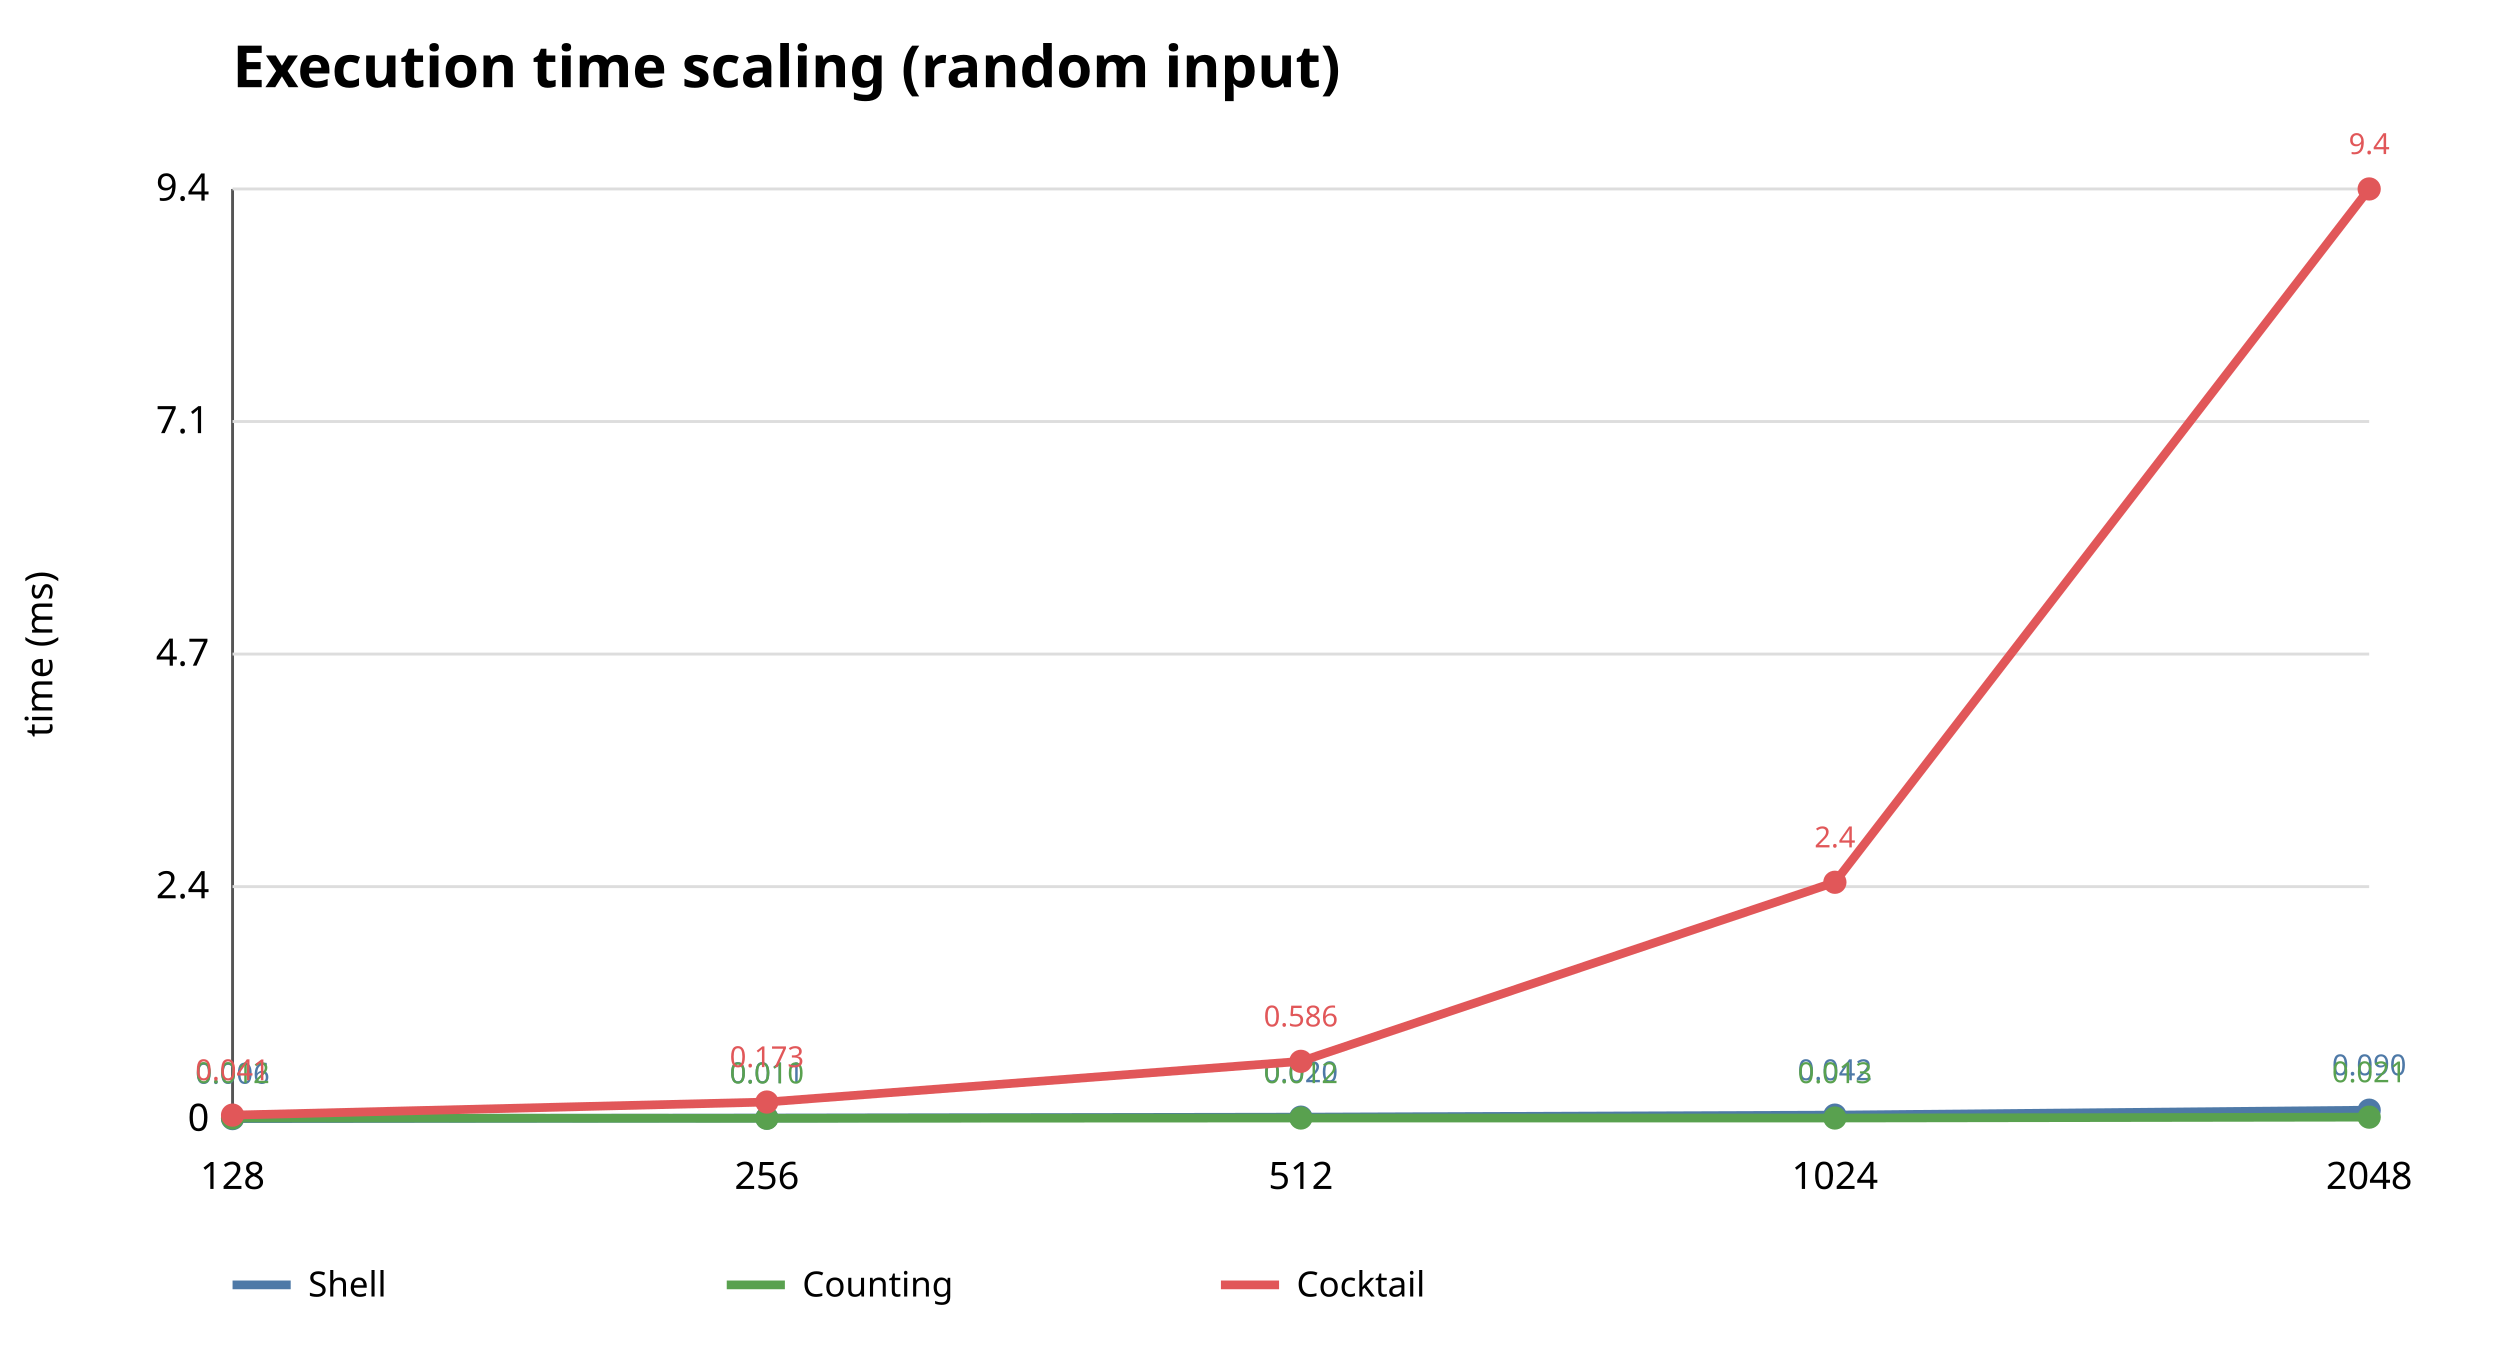
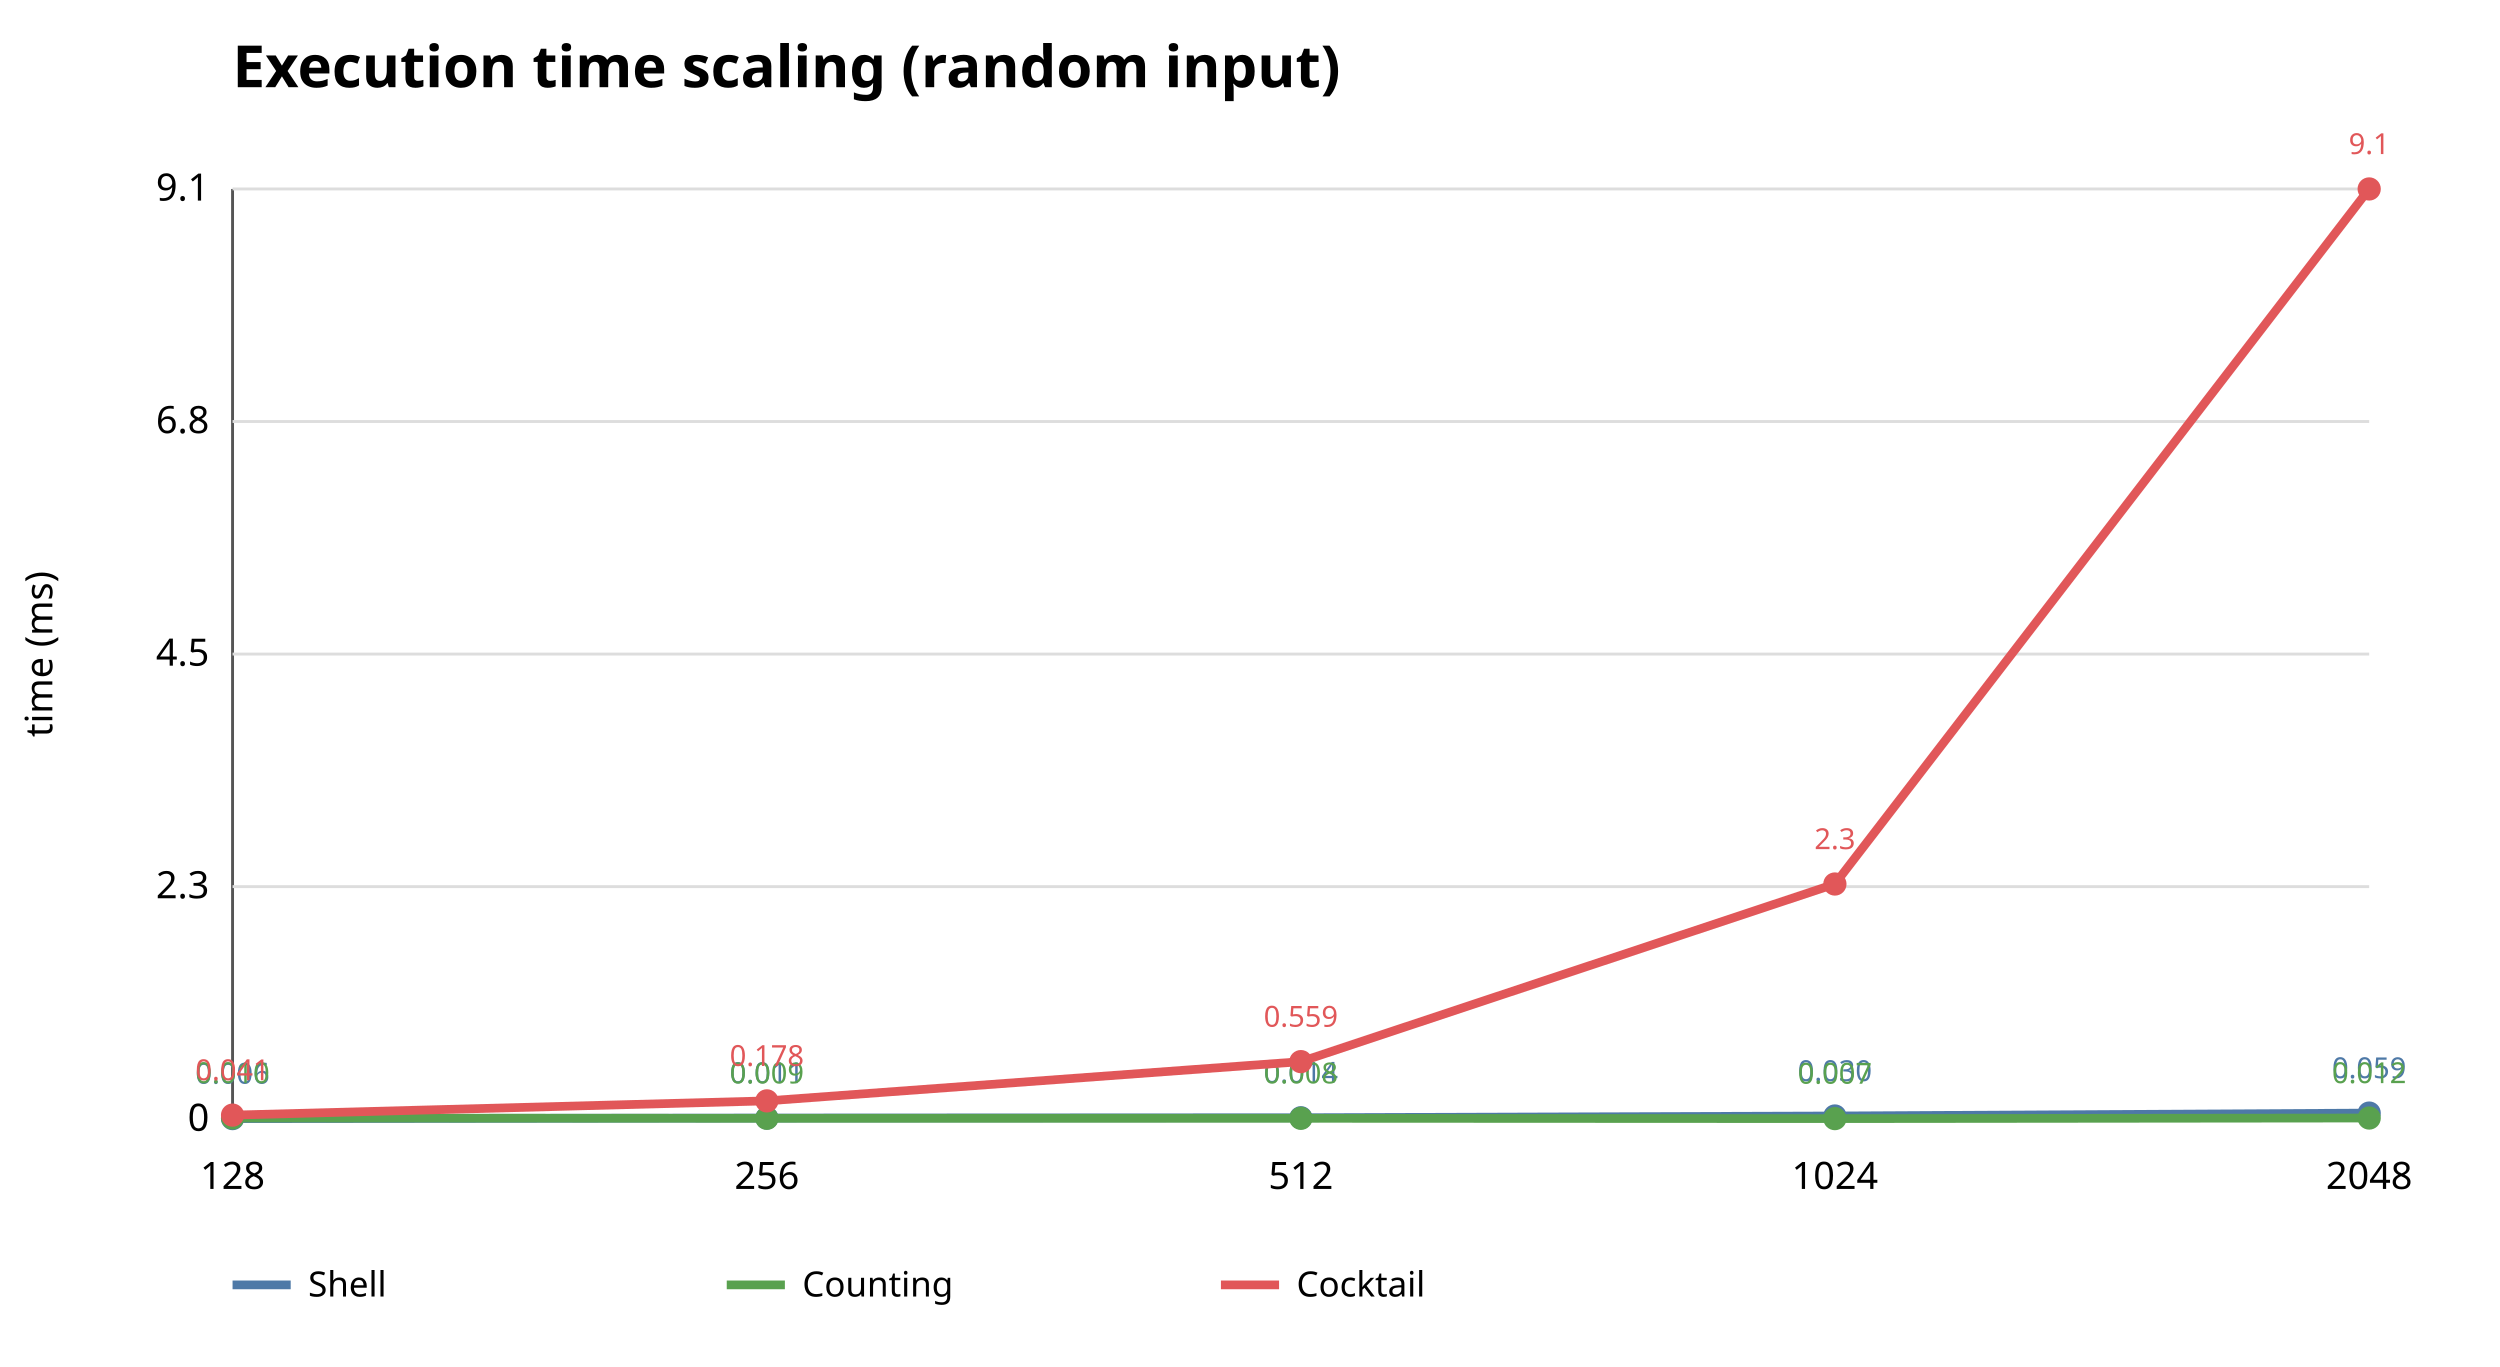
<svg xmlns="http://www.w3.org/2000/svg" viewBox="0 0 860 470">
  <style>text{font:13px sans-serif}.title{font-size:20px;font-weight:bold}.axis{stroke:#555}.grid{stroke:#ddd}.legend{font-size:12px}.point-label{font-size:10px}</style>
  <text class="title" x="80" y="30">Execution time scaling (random input)</text>
  <text transform="translate(18 225.0) rotate(-90)" text-anchor="middle">time (ms)</text>
  <line class="axis" x1="80" y1="65" x2="80" y2="385" />
  <line class="axis" x1="80" y1="385" x2="815" y2="385" />
  <line class="grid" x1="80" y1="385.0" x2="815" y2="385.0" />
  <text x="72" y="389.0" text-anchor="end">0</text>
  <line class="grid" x1="80" y1="305.0" x2="815" y2="305.0" />
-   <text x="72" y="309.0" text-anchor="end">2.4</text>
+   <text x="72" y="309.0" text-anchor="end">2.3</text>
  <line class="grid" x1="80" y1="225.0" x2="815" y2="225.0" />
-   <text x="72" y="229.0" text-anchor="end">4.7</text>
+   <text x="72" y="229.0" text-anchor="end">4.5</text>
  <line class="grid" x1="80" y1="145.0" x2="815" y2="145.0" />
-   <text x="72" y="149.0" text-anchor="end">7.1</text>
+   <text x="72" y="149.0" text-anchor="end">6.8</text>
  <line class="grid" x1="80" y1="65.0" x2="815" y2="65.0" />
-   <text x="72" y="69.0" text-anchor="end">9.4</text>
+   <text x="72" y="69.0" text-anchor="end">9.1</text>
  <text x="80.0" y="409" text-anchor="middle">128</text>
  <text x="263.8" y="409" text-anchor="middle">256</text>
  <text x="447.5" y="409" text-anchor="middle">512</text>
  <text x="631.2" y="409" text-anchor="middle">1024</text>
  <text x="815.0" y="409" text-anchor="middle">2048</text>
-   <polyline fill="none" stroke="#4e79a7" stroke-width="3" points="80.0,384.8 263.8,384.6 447.5,384.3 631.2,383.6 815.0,381.9" />
+   <polyline fill="none" stroke="#4e79a7" stroke-width="3" points="80.0,384.8 263.8,384.6 447.5,384.5 631.2,383.9 815.0,382.9" />
  <circle cx="80.0" cy="384.8" r="4" fill="#4e79a7" />
  <text class="point-label" x="80.0" y="372.8" text-anchor="middle" fill="#4e79a7">0.006</text>
  <circle cx="263.8" cy="384.6" r="4" fill="#4e79a7" />
  <text class="point-label" x="263.8" y="372.6" text-anchor="middle" fill="#4e79a7">0.011</text>
-   <circle cx="447.5" cy="384.3" r="4" fill="#4e79a7" />
-   <text class="point-label" x="447.5" y="372.3" text-anchor="middle" fill="#4e79a7">0.020</text>
-   <circle cx="631.2" cy="383.6" r="4" fill="#4e79a7" />
-   <text class="point-label" x="631.2" y="371.6" text-anchor="middle" fill="#4e79a7">0.042</text>
-   <circle cx="815.0" cy="381.9" r="4" fill="#4e79a7" />
-   <text class="point-label" x="815.0" y="369.9" text-anchor="middle" fill="#4e79a7">0.090</text>
-   <polyline fill="none" stroke="#59a14f" stroke-width="3" points="80.0,384.6 263.8,384.7 447.5,384.6 631.2,384.6 815.0,384.3" />
+   <circle cx="447.5" cy="384.5" r="4" fill="#4e79a7" />
+   <text class="point-label" x="447.5" y="372.5" text-anchor="middle" fill="#4e79a7">0.014</text>
+   <circle cx="631.2" cy="383.9" r="4" fill="#4e79a7" />
+   <text class="point-label" x="631.2" y="371.9" text-anchor="middle" fill="#4e79a7">0.030</text>
+   <circle cx="815.0" cy="382.9" r="4" fill="#4e79a7" />
+   <text class="point-label" x="815.0" y="370.9" text-anchor="middle" fill="#4e79a7">0.059</text>
+   <polyline fill="none" stroke="#59a14f" stroke-width="3" points="80.0,384.6 263.8,384.7 447.5,384.7 631.2,384.8 815.0,384.6" />
  <circle cx="80.0" cy="384.6" r="4" fill="#59a14f" />
-   <text class="point-label" x="80.0" y="372.6" text-anchor="middle" fill="#59a14f">0.012</text>
+   <text class="point-label" x="80.0" y="372.6" text-anchor="middle" fill="#59a14f">0.010</text>
  <circle cx="263.8" cy="384.7" r="4" fill="#59a14f" />
-   <text class="point-label" x="263.8" y="372.7" text-anchor="middle" fill="#59a14f">0.010</text>
-   <circle cx="447.5" cy="384.6" r="4" fill="#59a14f" />
-   <text class="point-label" x="447.5" y="372.6" text-anchor="middle" fill="#59a14f">0.012</text>
-   <circle cx="631.2" cy="384.6" r="4" fill="#59a14f" />
-   <text class="point-label" x="631.2" y="372.6" text-anchor="middle" fill="#59a14f">0.013</text>
-   <circle cx="815.0" cy="384.3" r="4" fill="#59a14f" />
-   <text class="point-label" x="815.0" y="372.3" text-anchor="middle" fill="#59a14f">0.021</text>
-   <polyline fill="none" stroke="#e15759" stroke-width="3" points="80.0,383.6 263.8,379.1 447.5,365.1 631.2,303.5 815.0,65.0" />
+   <text class="point-label" x="263.8" y="372.7" text-anchor="middle" fill="#59a14f">0.009</text>
+   <circle cx="447.5" cy="384.7" r="4" fill="#59a14f" />
+   <text class="point-label" x="447.5" y="372.7" text-anchor="middle" fill="#59a14f">0.008</text>
+   <circle cx="631.2" cy="384.8" r="4" fill="#59a14f" />
+   <text class="point-label" x="631.2" y="372.8" text-anchor="middle" fill="#59a14f">0.007</text>
+   <circle cx="815.0" cy="384.6" r="4" fill="#59a14f" />
+   <text class="point-label" x="815.0" y="372.6" text-anchor="middle" fill="#59a14f">0.012</text>
+   <polyline fill="none" stroke="#e15759" stroke-width="3" points="80.0,383.6 263.8,378.7 447.5,365.2 631.2,304.1 815.0,65.0" />
  <circle cx="80.0" cy="383.6" r="4" fill="#e15759" />
  <text class="point-label" x="80.0" y="371.6" text-anchor="middle" fill="#e15759">0.041</text>
-   <circle cx="263.8" cy="379.1" r="4" fill="#e15759" />
-   <text class="point-label" x="263.8" y="367.1" text-anchor="middle" fill="#e15759">0.173</text>
-   <circle cx="447.5" cy="365.1" r="4" fill="#e15759" />
-   <text class="point-label" x="447.5" y="353.1" text-anchor="middle" fill="#e15759">0.586</text>
-   <circle cx="631.2" cy="303.5" r="4" fill="#e15759" />
-   <text class="point-label" x="631.2" y="291.5" text-anchor="middle" fill="#e15759">2.4</text>
+   <circle cx="263.8" cy="378.7" r="4" fill="#e15759" />
+   <text class="point-label" x="263.8" y="366.7" text-anchor="middle" fill="#e15759">0.178</text>
+   <circle cx="447.5" cy="365.2" r="4" fill="#e15759" />
+   <text class="point-label" x="447.5" y="353.2" text-anchor="middle" fill="#e15759">0.559</text>
+   <circle cx="631.2" cy="304.1" r="4" fill="#e15759" />
+   <text class="point-label" x="631.2" y="292.1" text-anchor="middle" fill="#e15759">2.3</text>
  <circle cx="815.0" cy="65.0" r="4" fill="#e15759" />
-   <text class="point-label" x="815.0" y="53.0" text-anchor="middle" fill="#e15759">9.4</text>
+   <text class="point-label" x="815.0" y="53.0" text-anchor="middle" fill="#e15759">9.1</text>
  <line x1="80" y1="442" x2="100" y2="442" stroke="#4e79a7" stroke-width="3" />
  <text class="legend" x="106" y="446">Shell</text>
  <line x1="250" y1="442" x2="270" y2="442" stroke="#59a14f" stroke-width="3" />
  <text class="legend" x="276" y="446">Counting</text>
  <line x1="420" y1="442" x2="440" y2="442" stroke="#e15759" stroke-width="3" />
  <text class="legend" x="446" y="446">Cocktail</text>
</svg>
